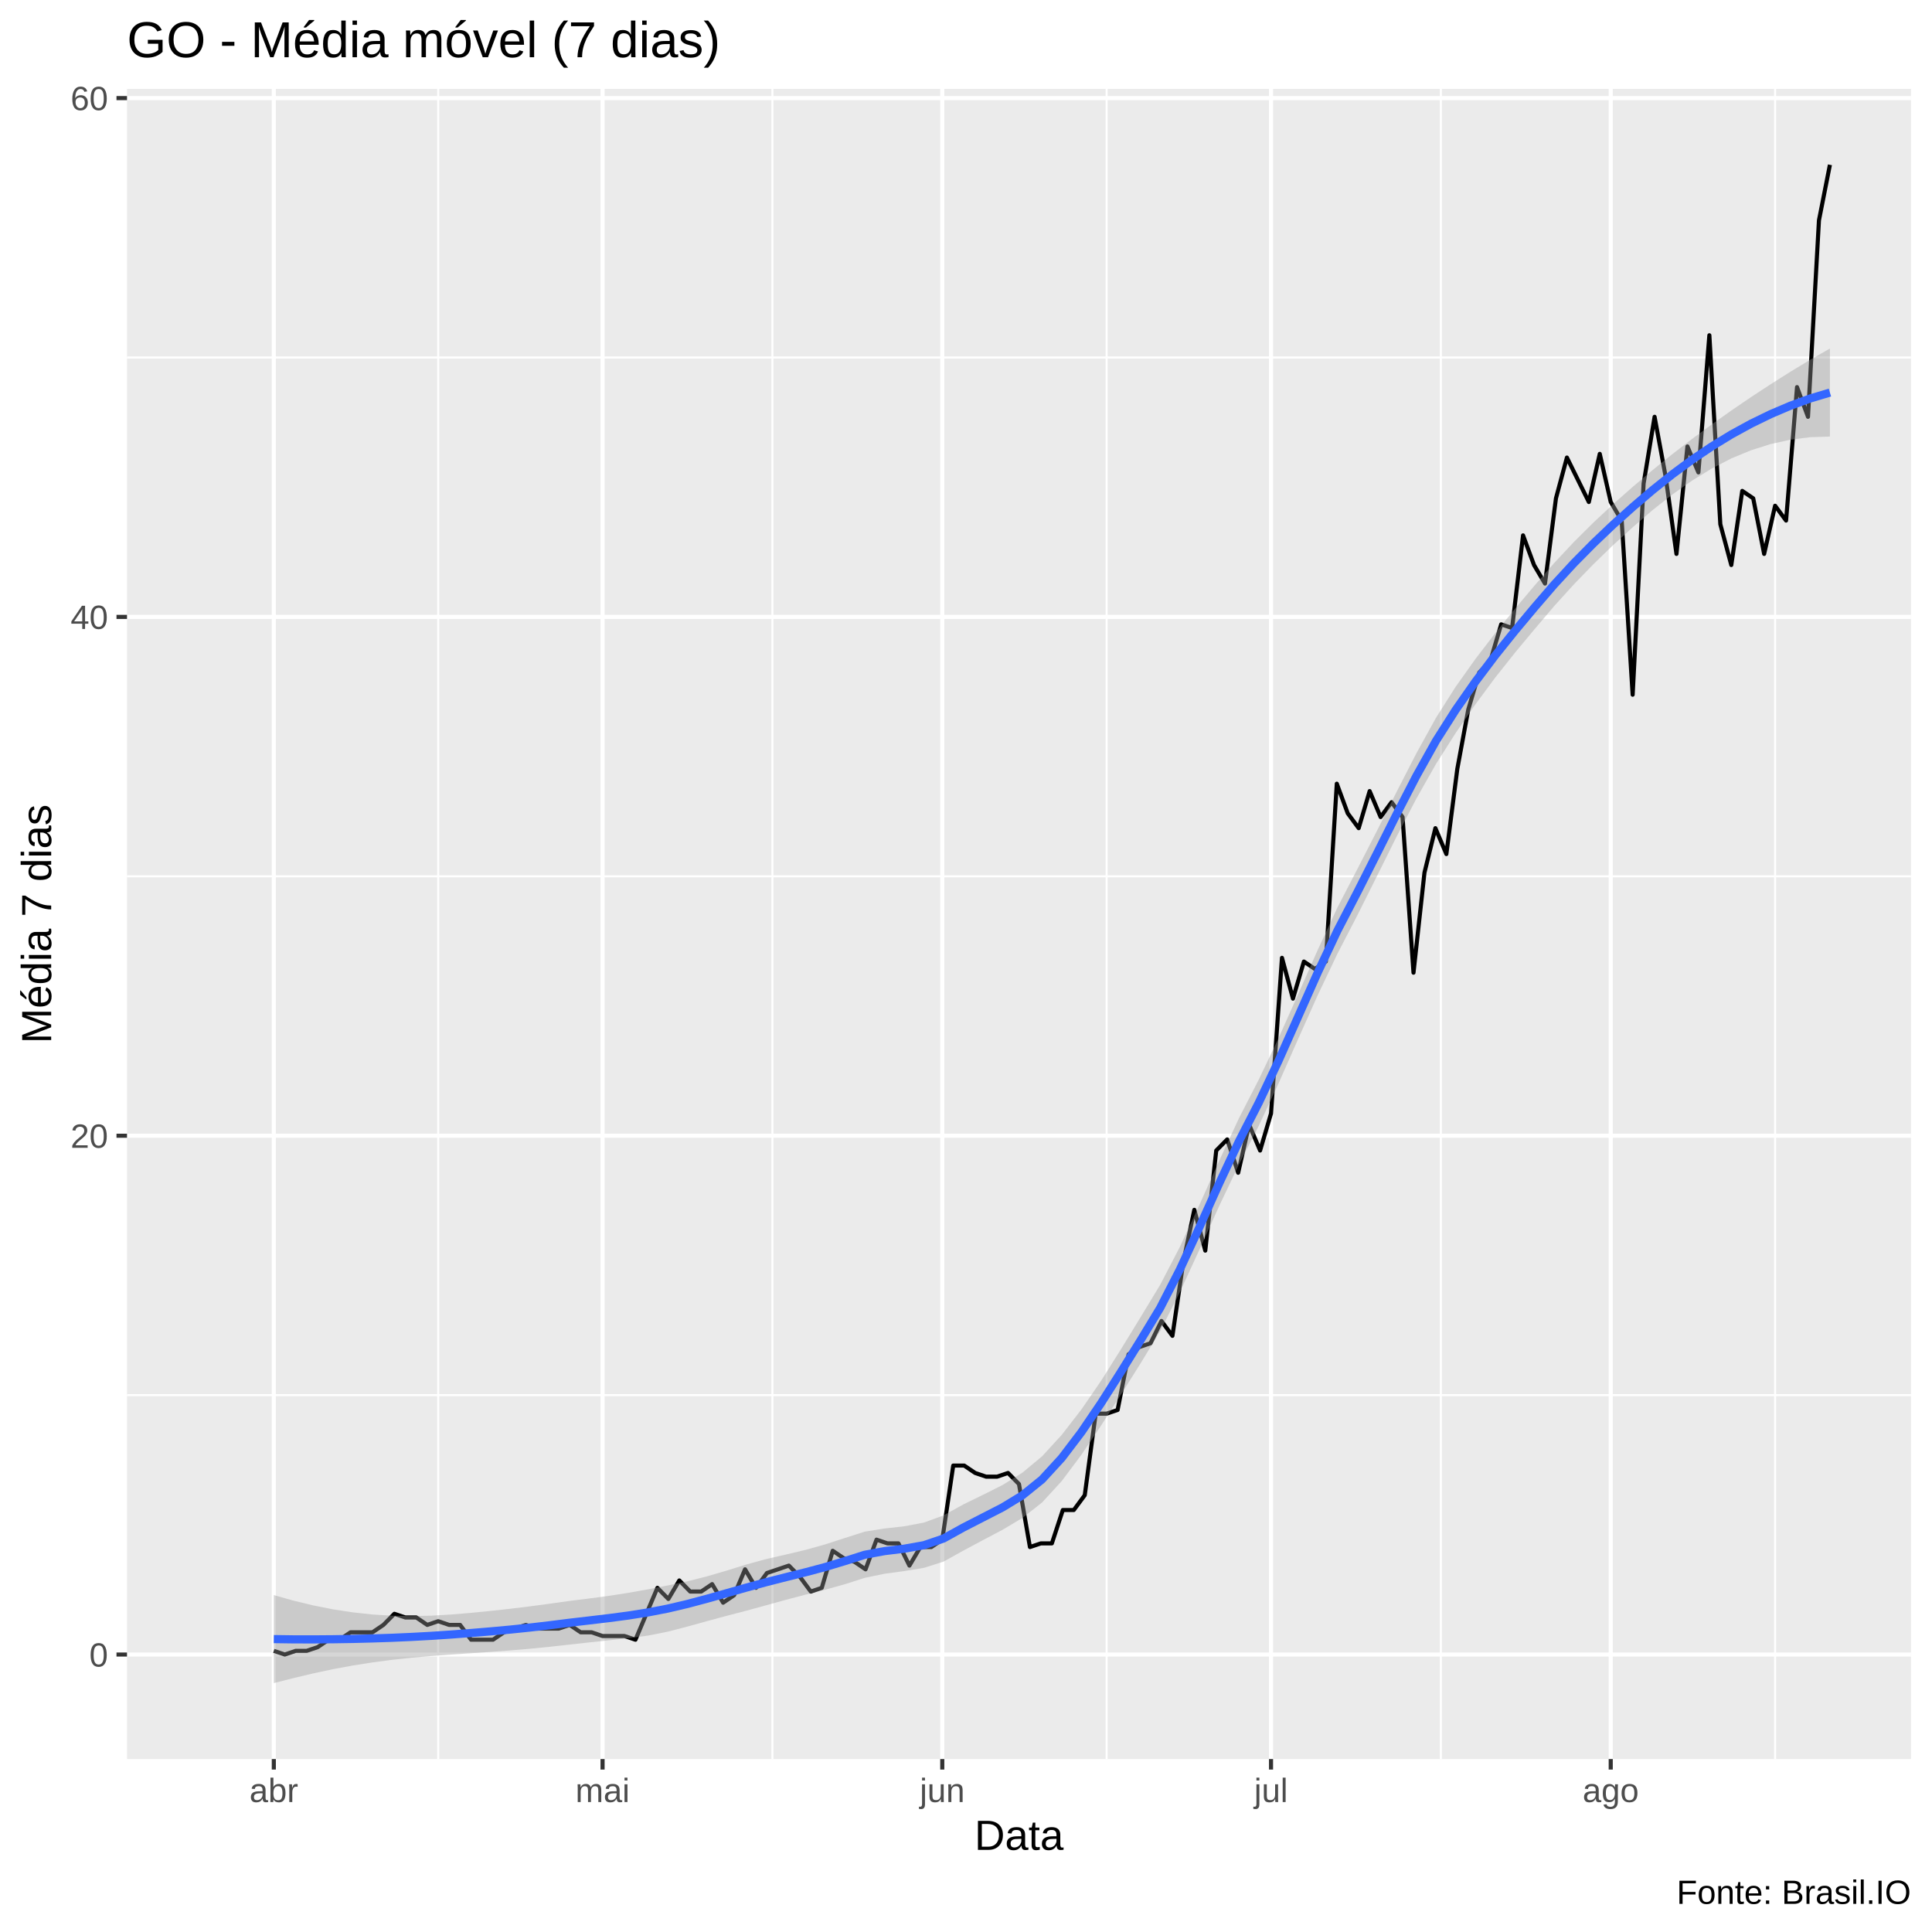
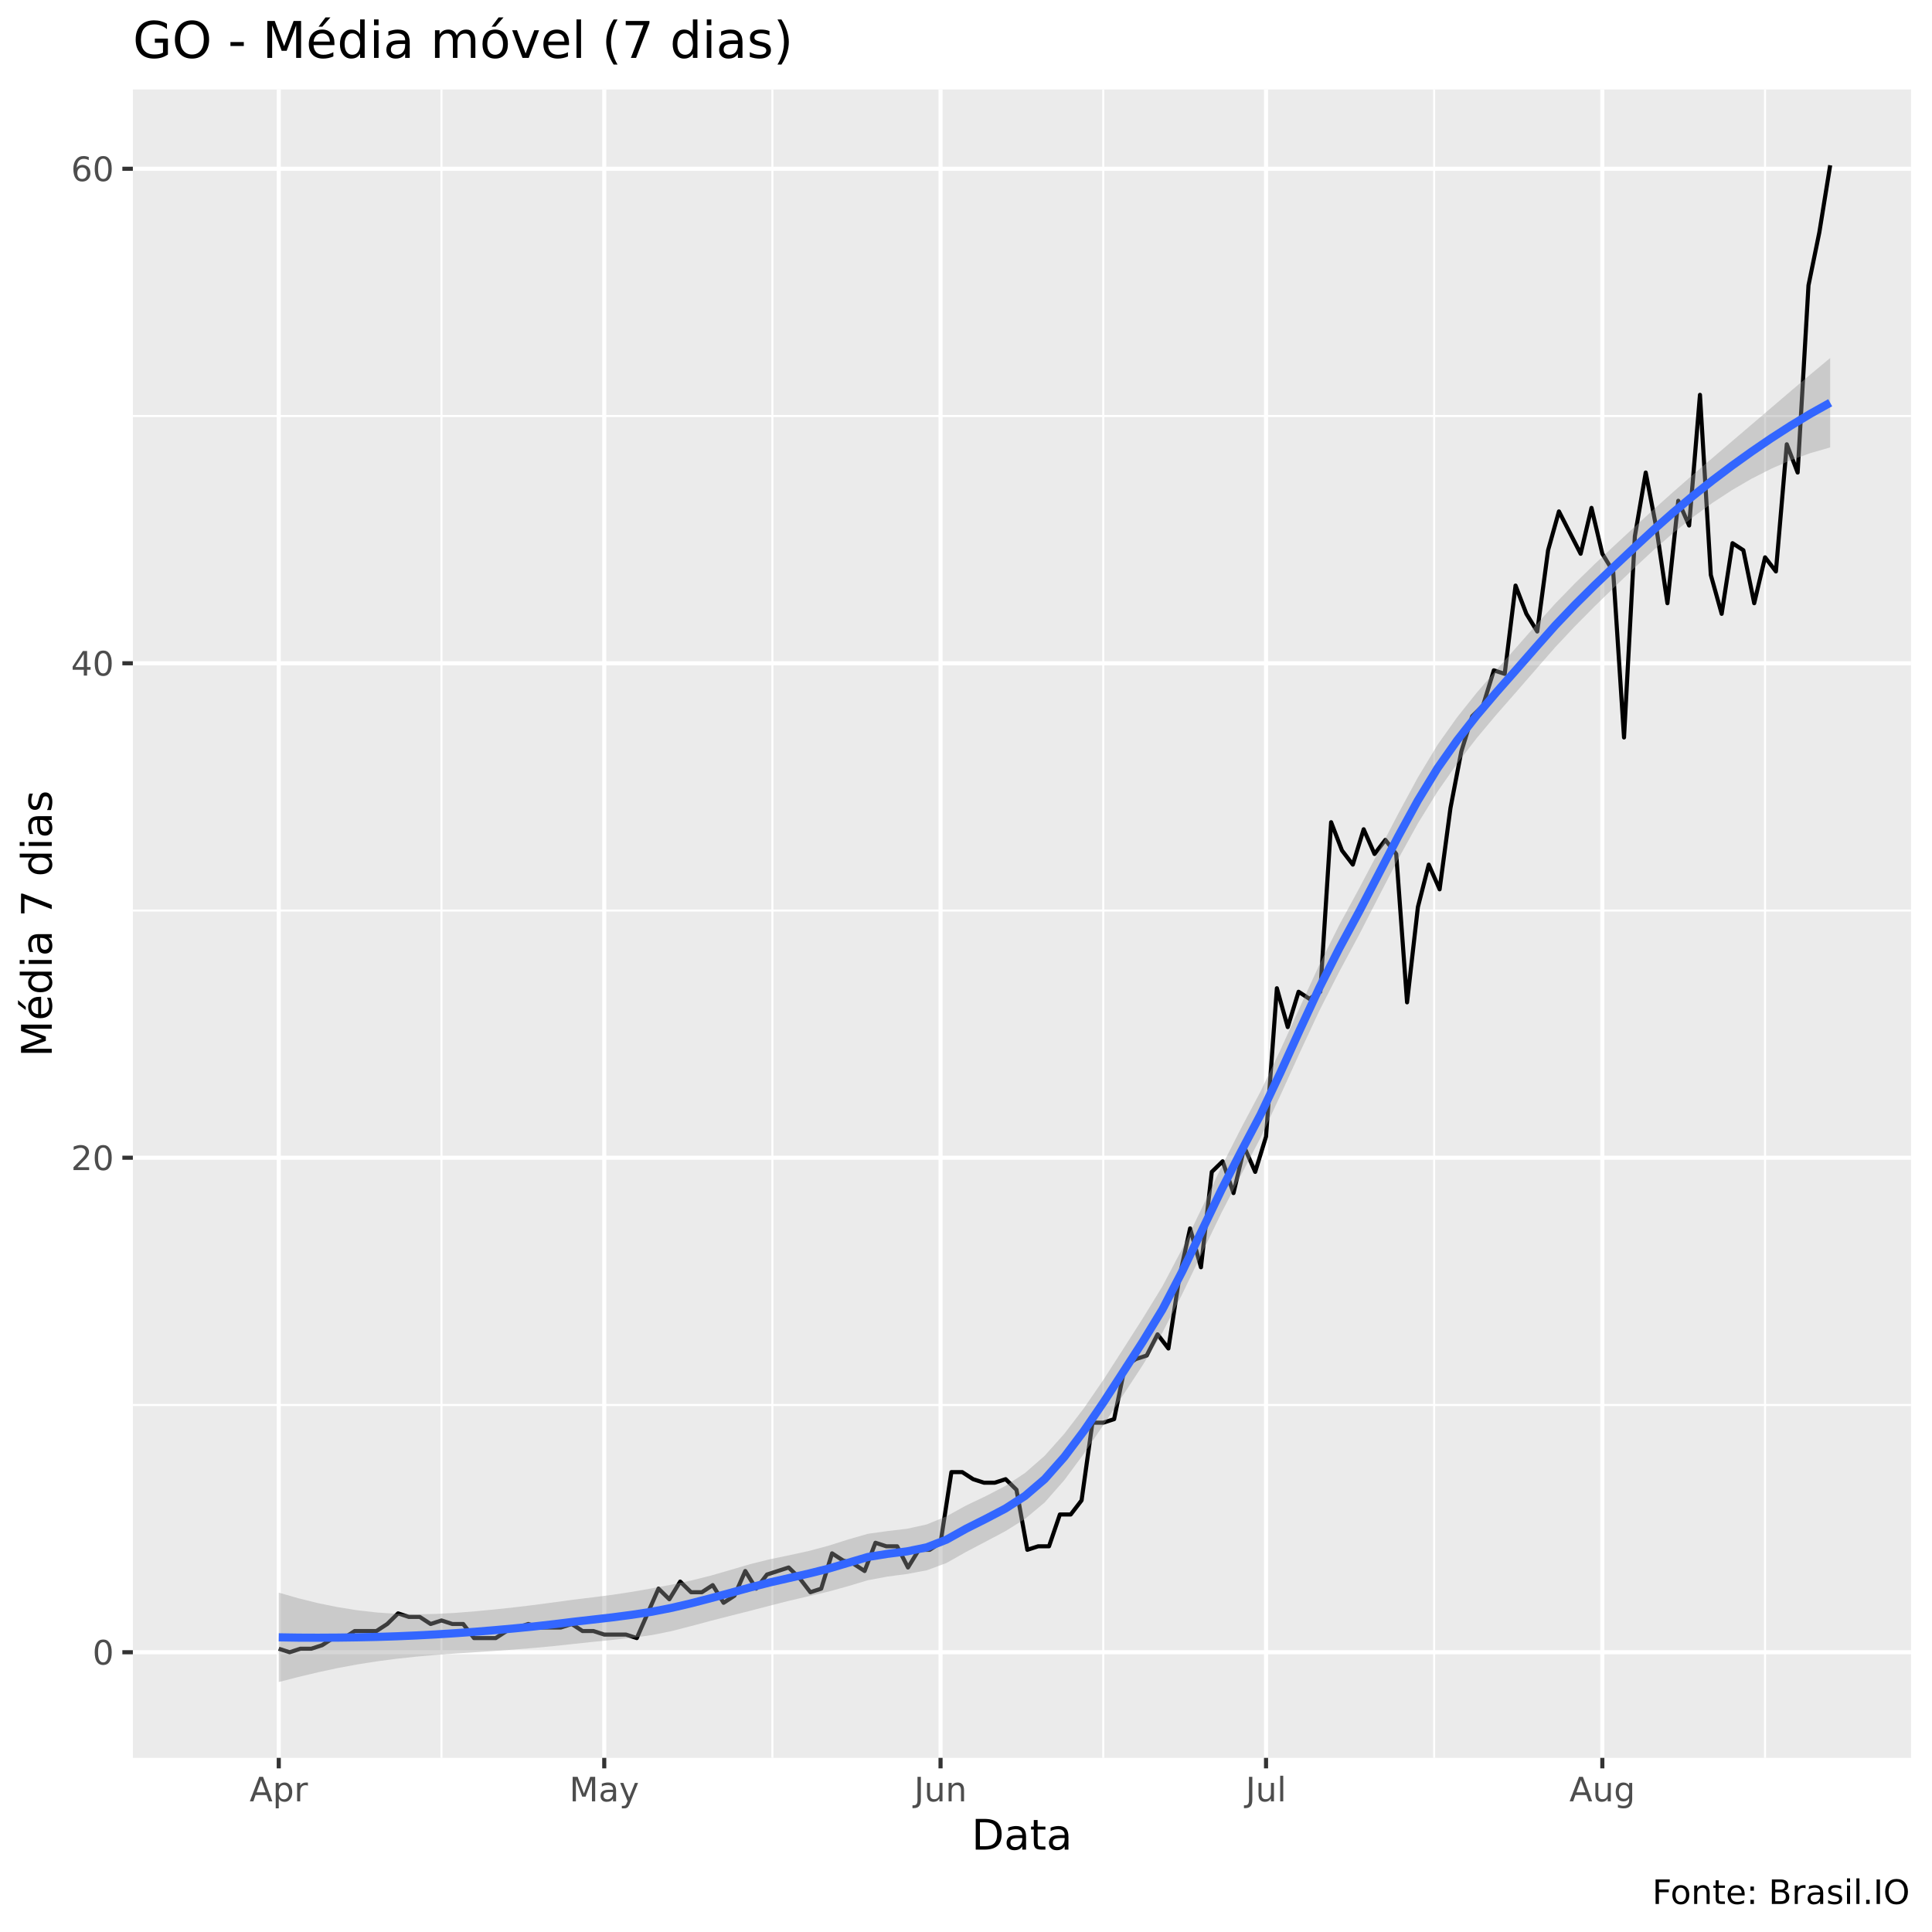
<svg xmlns="http://www.w3.org/2000/svg" viewBox="0 0 504.00 504.00">
  <defs>
    <style type="text/css">
    line, polyline, polygon, path, rect, circle {
      fill: none;
      stroke: #000000;
      stroke-linecap: round;
      stroke-linejoin: round;
      stroke-miterlimit: 10.00;
    }
  </style>
  </defs>
  <rect width="100%" height="100%" style="stroke: none; fill: #FFFFFF;" />
-   <rect x="0.00" y="0.00" width="504.00" height="504.00" style="stroke-width: 1.07; stroke: #FFFFFF; fill: #FFFFFF;" />
+   <rect x="0" y="0.00" width="504.00" height="504.00" style="stroke-width: 1.07; stroke: #FFFFFF; fill: #FFFFFF;" />
  <defs>
-     <clipPath id="cpMzMuMTN8NDk4LjUyfDQ1OC44OHwyMy4xOQ==">
-       <rect x="33.13" y="23.19" width="465.39" height="435.69" />
+     <clipPath id="cpMzQuNjZ8NDk4LjUyfDQ1OC41N3wyMy4zMw==">
+       <rect x="34.66" y="23.33" width="463.87" height="435.24" />
    </clipPath>
  </defs>
-   <rect x="33.13" y="23.19" width="465.39" height="435.69" style="stroke-width: 1.07; stroke: none; fill: #EBEBEB;" clip-path="url(#cpMzMuMTN8NDk4LjUyfDQ1OC44OHwyMy4xOQ==)" />
-   <polyline points="33.13,363.95 498.52,363.95 " style="stroke-width: 0.53; stroke: #FFFFFF; stroke-linecap: butt;" clip-path="url(#cpMzMuMTN8NDk4LjUyfDQ1OC44OHwyMy4xOQ==)" />
-   <polyline points="33.13,228.60 498.52,228.60 " style="stroke-width: 0.53; stroke: #FFFFFF; stroke-linecap: butt;" clip-path="url(#cpMzMuMTN8NDk4LjUyfDQ1OC44OHwyMy4xOQ==)" />
-   <polyline points="33.13,93.26 498.52,93.26 " style="stroke-width: 0.53; stroke: #FFFFFF; stroke-linecap: butt;" clip-path="url(#cpMzMuMTN8NDk4LjUyfDQ1OC44OHwyMy4xOQ==)" />
-   <polyline points="114.31,458.88 114.31,23.19 " style="stroke-width: 0.53; stroke: #FFFFFF; stroke-linecap: butt;" clip-path="url(#cpMzMuMTN8NDk4LjUyfDQ1OC44OHwyMy4xOQ==)" />
-   <polyline points="201.50,458.88 201.50,23.19 " style="stroke-width: 0.53; stroke: #FFFFFF; stroke-linecap: butt;" clip-path="url(#cpMzMuMTN8NDk4LjUyfDQ1OC44OHwyMy4xOQ==)" />
-   <polyline points="288.69,458.88 288.69,23.19 " style="stroke-width: 0.53; stroke: #FFFFFF; stroke-linecap: butt;" clip-path="url(#cpMzMuMTN8NDk4LjUyfDQ1OC44OHwyMy4xOQ==)" />
-   <polyline points="375.88,458.88 375.88,23.19 " style="stroke-width: 0.53; stroke: #FFFFFF; stroke-linecap: butt;" clip-path="url(#cpMzMuMTN8NDk4LjUyfDQ1OC44OHwyMy4xOQ==)" />
-   <polyline points="463.07,458.88 463.07,23.19 " style="stroke-width: 0.53; stroke: #FFFFFF; stroke-linecap: butt;" clip-path="url(#cpMzMuMTN8NDk4LjUyfDQ1OC44OHwyMy4xOQ==)" />
-   <polyline points="33.13,431.62 498.52,431.62 " style="stroke-width: 1.07; stroke: #FFFFFF; stroke-linecap: butt;" clip-path="url(#cpMzMuMTN8NDk4LjUyfDQ1OC44OHwyMy4xOQ==)" />
-   <polyline points="33.13,296.28 498.52,296.28 " style="stroke-width: 1.07; stroke: #FFFFFF; stroke-linecap: butt;" clip-path="url(#cpMzMuMTN8NDk4LjUyfDQ1OC44OHwyMy4xOQ==)" />
-   <polyline points="33.13,160.93 498.52,160.93 " style="stroke-width: 1.07; stroke: #FFFFFF; stroke-linecap: butt;" clip-path="url(#cpMzMuMTN8NDk4LjUyfDQ1OC44OHwyMy4xOQ==)" />
-   <polyline points="33.13,25.59 498.52,25.59 " style="stroke-width: 1.07; stroke: #FFFFFF; stroke-linecap: butt;" clip-path="url(#cpMzMuMTN8NDk4LjUyfDQ1OC44OHwyMy4xOQ==)" />
-   <polyline points="71.43,458.88 71.43,23.19 " style="stroke-width: 1.07; stroke: #FFFFFF; stroke-linecap: butt;" clip-path="url(#cpMzMuMTN8NDk4LjUyfDQ1OC44OHwyMy4xOQ==)" />
-   <polyline points="157.19,458.88 157.19,23.19 " style="stroke-width: 1.07; stroke: #FFFFFF; stroke-linecap: butt;" clip-path="url(#cpMzMuMTN8NDk4LjUyfDQ1OC44OHwyMy4xOQ==)" />
-   <polyline points="245.81,458.88 245.81,23.19 " style="stroke-width: 1.07; stroke: #FFFFFF; stroke-linecap: butt;" clip-path="url(#cpMzMuMTN8NDk4LjUyfDQ1OC44OHwyMy4xOQ==)" />
-   <polyline points="331.57,458.88 331.57,23.19 " style="stroke-width: 1.07; stroke: #FFFFFF; stroke-linecap: butt;" clip-path="url(#cpMzMuMTN8NDk4LjUyfDQ1OC44OHwyMy4xOQ==)" />
-   <polyline points="420.19,458.88 420.19,23.19 " style="stroke-width: 1.07; stroke: #FFFFFF; stroke-linecap: butt;" clip-path="url(#cpMzMuMTN8NDk4LjUyfDQ1OC44OHwyMy4xOQ==)" />
-   <polyline points="71.43,430.65 74.29,431.62 77.15,430.65 80.01,430.65 82.87,429.69 85.73,427.75 88.59,427.75 91.44,425.82 94.30,425.82 97.16,425.82 100.02,423.89 102.88,420.99 105.74,421.95 108.60,421.95 111.46,423.89 114.31,422.92 117.17,423.89 120.03,423.89 122.89,427.75 125.75,427.75 128.61,427.75 131.47,425.82 134.33,424.85 137.18,423.89 140.04,424.85 142.90,424.85 145.76,424.85 148.62,423.89 151.48,425.82 154.34,425.82 157.19,426.79 160.05,426.79 162.91,426.79 165.77,427.75 168.63,420.99 171.49,414.22 174.35,417.12 177.21,412.29 180.06,415.19 182.92,415.19 185.78,413.25 188.64,418.09 191.50,416.15 194.36,409.39 197.22,414.22 200.07,410.35 202.93,409.39 205.79,408.42 208.65,411.32 211.51,415.19 214.37,414.22 217.23,404.55 220.09,406.48 222.94,407.45 225.80,409.39 228.66,401.65 231.52,402.62 234.38,402.62 237.24,408.42 240.10,403.58 242.95,403.58 245.81,401.65 248.67,382.32 251.53,382.32 254.39,384.25 257.25,385.22 260.11,385.22 262.97,384.25 265.82,387.15 268.68,403.58 271.54,402.62 274.40,402.62 277.26,393.92 280.12,393.92 282.98,390.05 285.83,368.78 288.69,368.78 291.55,367.82 294.41,353.31 297.27,351.38 300.13,350.41 302.99,344.61 305.85,348.48 308.70,329.15 311.56,315.61 314.42,326.25 317.28,300.14 320.14,297.24 323.00,305.94 325.86,293.38 328.72,300.14 331.57,290.48 334.43,249.87 337.29,260.51 340.15,250.84 343.01,252.77 345.87,250.84 348.73,204.44 351.58,212.17 354.44,216.04 357.30,206.37 360.16,213.14 363.02,209.27 365.88,213.14 368.74,253.74 371.60,227.64 374.45,216.04 377.31,222.80 380.17,200.57 383.03,185.10 385.89,175.43 388.75,172.53 391.61,162.87 394.46,163.83 397.32,139.66 400.18,147.40 403.04,152.23 405.90,130.00 408.76,119.36 411.62,125.16 414.48,130.96 417.33,118.40 420.19,130.96 423.05,135.80 425.91,181.23 428.77,126.13 431.63,108.73 434.49,124.20 437.34,144.50 440.20,116.46 443.06,123.23 445.92,87.46 448.78,136.76 451.64,147.40 454.50,128.06 457.36,130.00 460.21,144.50 463.07,131.93 465.93,135.80 468.79,100.99 471.65,108.73 474.51,57.49 477.37,42.99 " style="stroke-width: 1.07; stroke-linecap: butt;" clip-path="url(#cpMzMuMTN8NDk4LjUyfDQ1OC44OHwyMy4xOQ==)" />
-   <polygon points="71.43,416.11 76.57,417.56 81.71,418.80 86.85,419.82 91.99,420.61 97.13,421.17 102.26,421.49 107.40,421.59 112.54,421.48 117.68,421.18 122.82,420.75 127.96,420.24 133.09,419.68 138.23,419.05 143.37,418.36 148.51,417.64 153.65,417.00 158.79,416.32 163.93,415.52 169.06,414.60 174.20,413.60 179.34,412.51 184.48,411.21 189.62,409.70 194.76,408.11 199.89,406.71 205.03,405.53 210.17,404.31 215.31,402.87 220.45,401.20 225.59,399.56 230.72,398.74 235.86,398.17 241.00,397.20 246.14,395.32 251.28,392.47 256.42,389.96 261.55,387.39 266.69,384.19 271.83,379.92 276.97,374.32 282.11,367.68 287.25,360.19 292.38,352.05 297.52,343.65 302.66,335.16 307.80,325.26 312.94,314.21 318.08,302.73 323.21,291.70 328.35,281.68 333.49,270.90 338.63,259.41 343.77,247.77 348.91,236.72 354.05,226.80 359.18,216.78 364.32,206.59 369.46,196.57 374.60,187.26 379.74,179.15 384.88,171.92 390.01,165.23 395.15,158.89 400.29,152.78 405.43,146.88 410.57,141.39 415.71,136.28 420.84,131.50 425.98,126.96 431.12,122.62 436.26,118.47 441.40,114.51 446.54,110.72 451.67,107.08 456.81,103.58 461.95,100.21 467.09,96.96 472.23,93.85 477.37,90.92 477.37,113.89 472.23,114.05 467.09,114.70 461.95,115.83 456.81,117.46 451.67,119.58 446.54,122.23 441.40,125.38 436.26,129.00 431.12,133.06 425.98,137.50 420.84,142.18 415.71,147.15 410.57,152.45 405.43,158.12 400.29,164.17 395.15,170.35 390.01,176.83 384.88,183.76 379.74,191.22 374.60,199.31 369.46,208.38 364.32,218.26 359.18,228.60 354.05,238.86 348.91,248.77 343.77,259.58 338.63,271.08 333.49,282.72 328.35,293.74 323.21,303.75 318.08,314.54 312.94,325.89 307.80,337.07 302.66,347.22 297.52,355.70 292.38,363.86 287.25,371.86 282.11,379.50 276.97,386.37 271.83,391.97 266.69,396.00 261.55,399.07 256.42,401.77 251.28,404.52 246.14,407.38 241.00,409.01 235.86,409.85 230.72,410.55 225.59,411.61 220.45,413.26 215.31,414.69 210.17,415.99 205.03,417.34 199.89,418.76 194.76,420.17 189.62,421.51 184.48,422.89 179.34,424.32 174.20,425.65 169.06,426.67 163.93,427.36 158.79,427.91 153.65,428.46 148.51,429.03 143.37,429.60 138.23,430.11 133.09,430.54 127.96,430.93 122.82,431.28 117.68,431.62 112.54,432.00 107.40,432.45 102.26,433.00 97.13,433.68 91.99,434.49 86.85,435.44 81.71,436.54 76.57,437.76 71.43,439.07 " style="stroke-width: 0.00; stroke: none; fill: #999999; fill-opacity: 0.40;" clip-path="url(#cpMzMuMTN8NDk4LjUyfDQ1OC44OHwyMy4xOQ==)" />
-   <polyline points="71.43,416.11 76.57,417.56 81.71,418.80 86.85,419.82 91.99,420.61 97.13,421.17 102.26,421.49 107.40,421.59 112.54,421.48 117.68,421.18 122.82,420.75 127.96,420.24 133.09,419.68 138.23,419.05 143.37,418.36 148.51,417.64 153.65,417.00 158.79,416.32 163.93,415.52 169.06,414.60 174.20,413.60 179.34,412.51 184.48,411.21 189.62,409.70 194.76,408.11 199.89,406.71 205.03,405.53 210.17,404.31 215.31,402.87 220.45,401.20 225.59,399.56 230.72,398.74 235.86,398.17 241.00,397.20 246.14,395.32 251.28,392.47 256.42,389.96 261.55,387.39 266.69,384.19 271.83,379.92 276.97,374.32 282.11,367.68 287.25,360.19 292.38,352.05 297.52,343.65 302.66,335.16 307.80,325.26 312.94,314.21 318.08,302.73 323.21,291.70 328.35,281.68 333.49,270.90 338.63,259.41 343.77,247.77 348.91,236.72 354.05,226.80 359.18,216.78 364.32,206.59 369.46,196.57 374.60,187.26 379.74,179.15 384.88,171.92 390.01,165.23 395.15,158.89 400.29,152.78 405.43,146.88 410.57,141.39 415.71,136.28 420.84,131.50 425.98,126.96 431.12,122.62 436.26,118.47 441.40,114.51 446.54,110.72 451.67,107.08 456.81,103.58 461.95,100.21 467.09,96.96 472.23,93.85 477.37,90.92 " style="stroke-width: 2.13; stroke: none;" clip-path="url(#cpMzMuMTN8NDk4LjUyfDQ1OC44OHwyMy4xOQ==)" />
-   <polyline points="477.37,113.89 472.23,114.05 467.09,114.70 461.95,115.83 456.81,117.46 451.67,119.58 446.54,122.23 441.40,125.38 436.26,129.00 431.12,133.06 425.98,137.50 420.84,142.18 415.71,147.15 410.57,152.45 405.43,158.12 400.29,164.17 395.15,170.35 390.01,176.83 384.88,183.76 379.74,191.22 374.60,199.31 369.46,208.38 364.32,218.26 359.18,228.60 354.05,238.86 348.91,248.77 343.77,259.58 338.63,271.08 333.49,282.72 328.35,293.74 323.21,303.75 318.08,314.54 312.94,325.89 307.80,337.07 302.66,347.22 297.52,355.70 292.38,363.86 287.25,371.86 282.11,379.50 276.97,386.37 271.83,391.97 266.69,396.00 261.55,399.07 256.42,401.77 251.28,404.52 246.14,407.38 241.00,409.01 235.86,409.85 230.72,410.55 225.59,411.61 220.45,413.26 215.31,414.69 210.17,415.99 205.03,417.34 199.89,418.76 194.76,420.17 189.62,421.51 184.48,422.89 179.34,424.32 174.20,425.65 169.06,426.67 163.93,427.36 158.79,427.91 153.65,428.46 148.51,429.03 143.37,429.60 138.23,430.11 133.09,430.54 127.96,430.93 122.82,431.28 117.68,431.62 112.54,432.00 107.40,432.45 102.26,433.00 97.13,433.68 91.99,434.49 86.85,435.44 81.71,436.54 76.57,437.76 71.43,439.07 " style="stroke-width: 2.13; stroke: none;" clip-path="url(#cpMzMuMTN8NDk4LjUyfDQ1OC44OHwyMy4xOQ==)" />
-   <polyline points="71.43,427.59 76.57,427.66 81.71,427.67 86.85,427.63 91.99,427.55 97.13,427.42 102.26,427.25 107.40,427.02 112.54,426.74 117.68,426.40 122.82,426.01 127.96,425.58 133.09,425.11 138.23,424.58 143.37,423.98 148.51,423.33 153.65,422.73 158.79,422.12 163.93,421.44 169.06,420.63 174.20,419.63 179.34,418.42 184.48,417.05 189.62,415.60 194.76,414.14 199.89,412.74 205.03,411.43 210.17,410.15 215.31,408.78 220.45,407.23 225.59,405.59 230.72,404.64 235.86,404.01 241.00,403.10 246.14,401.35 251.28,398.50 256.42,395.86 261.55,393.23 266.69,390.10 271.83,385.95 276.97,380.35 282.11,373.59 287.25,366.02 292.38,357.95 297.52,349.67 302.66,341.19 307.80,331.16 312.94,320.05 318.08,308.64 323.21,297.72 328.35,287.71 333.49,276.81 338.63,265.25 343.77,253.67 348.91,242.74 354.05,232.83 359.18,222.69 364.32,212.42 369.46,202.48 374.60,193.28 379.74,185.19 384.88,177.84 390.01,171.03 395.15,164.62 400.29,158.47 405.43,152.50 410.57,146.92 415.71,141.72 420.84,136.84 425.98,132.23 431.12,127.84 436.26,123.74 441.40,119.94 446.54,116.47 451.67,113.33 456.81,110.52 461.95,108.02 467.09,105.83 472.23,103.95 477.37,102.41 " style="stroke-width: 2.13; stroke: #3366FF; stroke-linecap: butt;" clip-path="url(#cpMzMuMTN8NDk4LjUyfDQ1OC44OHwyMy4xOQ==)" />
+   <rect x="34.66" y="23.33" width="463.87" height="435.24" style="stroke-width: 1.07; stroke: none; fill: #EBEBEB;" clip-path="url(#cpMzQuNjZ8NDk4LjUyfDQ1OC41N3wyMy4zMw==)" />
+   <polyline points="34.66,366.52 498.52,366.52 " style="stroke-width: 0.53; stroke: #FFFFFF; stroke-linecap: butt;" clip-path="url(#cpMzQuNjZ8NDk4LjUyfDQ1OC41N3wyMy4zMw==)" />
+   <polyline points="34.66,237.53 498.52,237.53 " style="stroke-width: 0.53; stroke: #FFFFFF; stroke-linecap: butt;" clip-path="url(#cpMzQuNjZ8NDk4LjUyfDQ1OC41N3wyMy4zMw==)" />
+   <polyline points="34.66,108.53 498.52,108.53 " style="stroke-width: 0.53; stroke: #FFFFFF; stroke-linecap: butt;" clip-path="url(#cpMzQuNjZ8NDk4LjUyfDQ1OC41N3wyMy4zMw==)" />
+   <polyline points="115.17,458.57 115.17,23.33 " style="stroke-width: 0.53; stroke: #FFFFFF; stroke-linecap: butt;" clip-path="url(#cpMzQuNjZ8NDk4LjUyfDQ1OC41N3wyMy4zMw==)" />
+   <polyline points="201.49,458.57 201.49,23.33 " style="stroke-width: 0.53; stroke: #FFFFFF; stroke-linecap: butt;" clip-path="url(#cpMzQuNjZ8NDk4LjUyfDQ1OC41N3wyMy4zMw==)" />
+   <polyline points="287.81,458.57 287.81,23.33 " style="stroke-width: 0.53; stroke: #FFFFFF; stroke-linecap: butt;" clip-path="url(#cpMzQuNjZ8NDk4LjUyfDQ1OC41N3wyMy4zMw==)" />
+   <polyline points="374.13,458.57 374.13,23.33 " style="stroke-width: 0.53; stroke: #FFFFFF; stroke-linecap: butt;" clip-path="url(#cpMzQuNjZ8NDk4LjUyfDQ1OC41N3wyMy4zMw==)" />
+   <polyline points="460.45,458.57 460.45,23.33 " style="stroke-width: 0.53; stroke: #FFFFFF; stroke-linecap: butt;" clip-path="url(#cpMzQuNjZ8NDk4LjUyfDQ1OC41N3wyMy4zMw==)" />
+   <polyline points="34.66,431.02 498.52,431.02 " style="stroke-width: 1.07; stroke: #FFFFFF; stroke-linecap: butt;" clip-path="url(#cpMzQuNjZ8NDk4LjUyfDQ1OC41N3wyMy4zMw==)" />
+   <polyline points="34.66,302.02 498.52,302.02 " style="stroke-width: 1.07; stroke: #FFFFFF; stroke-linecap: butt;" clip-path="url(#cpMzQuNjZ8NDk4LjUyfDQ1OC41N3wyMy4zMw==)" />
+   <polyline points="34.66,173.03 498.52,173.03 " style="stroke-width: 1.07; stroke: #FFFFFF; stroke-linecap: butt;" clip-path="url(#cpMzQuNjZ8NDk4LjUyfDQ1OC41N3wyMy4zMw==)" />
+   <polyline points="34.66,44.03 498.52,44.03 " style="stroke-width: 1.07; stroke: #FFFFFF; stroke-linecap: butt;" clip-path="url(#cpMzQuNjZ8NDk4LjUyfDQ1OC41N3wyMy4zMw==)" />
+   <polyline points="72.72,458.57 72.72,23.33 " style="stroke-width: 1.07; stroke: #FFFFFF; stroke-linecap: butt;" clip-path="url(#cpMzQuNjZ8NDk4LjUyfDQ1OC41N3wyMy4zMw==)" />
+   <polyline points="157.63,458.57 157.63,23.33 " style="stroke-width: 1.07; stroke: #FFFFFF; stroke-linecap: butt;" clip-path="url(#cpMzQuNjZ8NDk4LjUyfDQ1OC41N3wyMy4zMw==)" />
+   <polyline points="245.36,458.57 245.36,23.33 " style="stroke-width: 1.07; stroke: #FFFFFF; stroke-linecap: butt;" clip-path="url(#cpMzQuNjZ8NDk4LjUyfDQ1OC41N3wyMy4zMw==)" />
+   <polyline points="330.27,458.57 330.27,23.33 " style="stroke-width: 1.07; stroke: #FFFFFF; stroke-linecap: butt;" clip-path="url(#cpMzQuNjZ8NDk4LjUyfDQ1OC41N3wyMy4zMw==)" />
+   <polyline points="418.00,458.57 418.00,23.33 " style="stroke-width: 1.07; stroke: #FFFFFF; stroke-linecap: butt;" clip-path="url(#cpMzQuNjZ8NDk4LjUyfDQ1OC41N3wyMy4zMw==)" />
+   <polyline points="72.72,430.10 75.55,431.02 78.38,430.10 81.21,430.10 84.04,429.18 86.87,427.33 89.70,427.33 92.53,425.49 95.36,425.49 98.19,425.49 101.02,423.65 103.85,420.88 106.68,421.81 109.51,421.81 112.34,423.65 115.17,422.73 118.00,423.65 120.83,423.65 123.66,427.33 126.49,427.33 129.32,427.33 132.15,425.49 134.99,424.57 137.82,423.65 140.65,424.57 143.48,424.57 146.31,424.57 149.14,423.65 151.97,425.49 154.80,425.49 157.63,426.41 160.46,426.41 163.29,426.41 166.12,427.33 168.95,420.88 171.78,414.43 174.61,417.20 177.44,412.59 180.27,415.36 183.10,415.36 185.93,413.51 188.76,418.12 191.59,416.28 194.42,409.83 197.25,414.43 200.08,410.75 202.91,409.83 205.74,408.91 208.57,411.67 211.40,415.36 214.23,414.43 217.06,405.22 219.89,407.06 222.72,407.98 225.55,409.83 228.38,402.46 231.21,403.38 234.04,403.38 236.87,408.91 239.70,404.30 242.53,404.30 245.36,402.46 248.19,384.03 251.02,384.03 253.85,385.87 256.68,386.79 259.51,386.79 262.34,385.87 265.17,388.64 268.00,404.30 270.83,403.38 273.66,403.38 276.49,395.08 279.32,395.08 282.15,391.40 284.98,371.13 287.81,371.13 290.64,370.21 293.47,356.39 296.30,354.54 299.13,353.62 301.97,348.09 304.80,351.78 307.63,333.35 310.46,320.45 313.29,330.59 316.12,305.71 318.95,302.95 321.78,311.24 324.61,299.26 327.44,305.71 330.27,296.50 333.10,257.80 335.93,267.93 338.76,258.72 341.59,260.56 344.42,258.72 347.25,214.49 350.08,221.86 352.91,225.55 355.74,216.33 358.57,222.78 361.40,219.10 364.23,222.78 367.06,261.48 369.89,236.60 372.72,225.55 375.55,232.00 378.38,210.81 381.21,196.06 384.04,186.85 386.87,184.08 389.70,174.87 392.53,175.79 395.36,152.76 398.19,160.13 401.02,164.74 403.85,143.54 406.68,133.41 409.51,138.94 412.34,144.46 415.17,132.49 418.00,144.46 420.83,149.07 423.66,192.38 426.49,139.86 429.32,123.27 432.15,138.02 434.98,157.36 437.81,130.64 440.64,137.09 443.47,103.00 446.30,149.99 449.13,160.13 451.96,141.70 454.79,143.54 457.62,157.36 460.45,145.39 463.28,149.07 466.12,115.90 468.95,123.27 471.78,74.44 474.61,60.62 477.44,43.11 " style="stroke-width: 1.07; stroke-linecap: butt;" clip-path="url(#cpMzQuNjZ8NDk4LjUyfDQ1OC41N3wyMy4zMw==)" />
+   <polygon points="72.72,415.47 77.84,416.94 82.97,418.21 88.09,419.25 93.21,420.07 98.34,420.65 103.46,421.00 108.58,421.12 113.71,421.02 118.83,420.75 123.95,420.34 129.07,419.85 134.20,419.30 139.32,418.69 144.44,418.01 149.57,417.31 154.69,416.69 159.81,416.03 164.93,415.25 170.06,414.35 175.18,413.39 180.30,412.31 185.43,411.03 190.55,409.55 195.67,408.04 200.80,406.77 205.92,405.71 211.04,404.59 216.16,403.22 221.29,401.59 226.41,400.12 231.53,399.41 236.66,398.80 241.78,397.67 246.90,395.56 252.03,392.74 257.15,390.29 262.27,387.64 267.39,384.26 272.52,379.77 277.64,374.03 282.76,367.35 287.89,359.88 293.01,351.91 298.13,343.89 303.25,335.54 308.38,325.80 313.50,315.19 318.62,304.42 323.75,294.33 328.87,284.67 333.99,273.96 339.12,262.69 344.24,251.54 349.36,241.32 354.48,231.91 359.61,222.16 364.73,212.32 369.85,202.86 374.98,194.35 380.10,187.13 385.22,180.72 390.35,174.77 395.47,168.99 400.59,163.17 405.71,157.46 410.84,152.18 415.96,147.19 421.08,142.38 426.21,137.63 431.33,132.94 436.45,128.37 441.57,123.89 446.70,119.49 451.82,115.12 456.94,110.75 462.07,106.37 467.19,101.99 472.31,97.66 477.44,93.39 477.44,116.72 472.31,118.19 467.19,120.04 462.07,122.27 456.94,124.88 451.82,127.86 446.70,131.21 441.57,134.95 436.45,139.07 431.33,143.53 426.21,148.30 421.08,153.22 415.96,158.21 410.84,163.38 405.71,168.85 400.59,174.71 395.47,180.60 390.35,186.44 385.22,192.56 380.10,199.21 374.98,206.55 369.85,214.87 364.73,224.13 359.61,234.00 354.48,243.99 349.36,253.51 344.24,263.54 339.12,274.50 333.99,285.81 328.87,296.75 323.75,306.52 318.62,316.42 313.50,327.00 308.38,337.65 303.25,347.63 298.13,356.08 293.01,363.90 287.89,371.68 282.76,379.21 277.64,386.13 272.52,391.95 267.39,396.24 262.27,399.44 257.15,402.15 252.03,404.84 246.90,407.74 241.78,409.64 236.66,410.60 231.53,411.28 226.41,412.23 221.29,413.77 216.16,415.19 211.04,416.38 205.92,417.58 200.80,418.88 195.67,420.22 190.55,421.51 185.43,422.82 180.30,424.19 175.18,425.51 170.06,426.54 164.93,427.24 159.81,427.79 154.69,428.31 149.57,428.86 144.44,429.41 139.32,429.89 134.20,430.31 129.07,430.68 123.95,431.02 118.83,431.35 113.71,431.72 108.58,432.17 103.46,432.72 98.34,433.39 93.21,434.20 88.09,435.15 82.97,436.25 77.84,437.47 72.72,438.79 " style="stroke-width: 0.00; stroke: none; fill: #999999; fill-opacity: 0.40;" clip-path="url(#cpMzQuNjZ8NDk4LjUyfDQ1OC41N3wyMy4zMw==)" />
+   <polyline points="72.72,415.47 77.84,416.94 82.97,418.21 88.09,419.25 93.21,420.07 98.34,420.65 103.46,421.00 108.58,421.12 113.71,421.02 118.83,420.75 123.95,420.34 129.07,419.85 134.20,419.30 139.32,418.69 144.44,418.01 149.57,417.31 154.69,416.69 159.81,416.03 164.93,415.25 170.06,414.35 175.18,413.39 180.30,412.31 185.43,411.03 190.55,409.55 195.67,408.04 200.80,406.77 205.92,405.71 211.04,404.59 216.16,403.22 221.29,401.59 226.41,400.12 231.53,399.41 236.66,398.80 241.78,397.67 246.90,395.56 252.03,392.74 257.15,390.29 262.27,387.64 267.39,384.26 272.52,379.77 277.64,374.03 282.76,367.35 287.89,359.88 293.01,351.91 298.13,343.89 303.25,335.54 308.38,325.80 313.50,315.19 318.62,304.42 323.75,294.33 328.87,284.67 333.99,273.96 339.12,262.69 344.24,251.54 349.36,241.32 354.48,231.91 359.61,222.16 364.73,212.32 369.85,202.86 374.98,194.35 380.10,187.13 385.22,180.72 390.35,174.77 395.47,168.99 400.59,163.17 405.71,157.46 410.84,152.18 415.96,147.19 421.08,142.38 426.21,137.63 431.33,132.94 436.45,128.37 441.57,123.89 446.70,119.49 451.82,115.12 456.94,110.75 462.07,106.37 467.19,101.99 472.31,97.66 477.44,93.39 " style="stroke-width: 2.13; stroke: none;" clip-path="url(#cpMzQuNjZ8NDk4LjUyfDQ1OC41N3wyMy4zMw==)" />
+   <polyline points="477.44,116.72 472.31,118.19 467.19,120.04 462.07,122.27 456.94,124.88 451.82,127.86 446.70,131.21 441.57,134.95 436.45,139.07 431.33,143.53 426.21,148.30 421.08,153.22 415.96,158.21 410.84,163.38 405.71,168.85 400.59,174.71 395.47,180.60 390.35,186.44 385.22,192.56 380.10,199.21 374.98,206.55 369.85,214.87 364.73,224.13 359.61,234.00 354.48,243.99 349.36,253.51 344.24,263.54 339.12,274.50 333.99,285.81 328.87,296.75 323.75,306.52 318.62,316.42 313.50,327.00 308.38,337.65 303.25,347.63 298.13,356.08 293.01,363.90 287.89,371.68 282.76,379.21 277.64,386.13 272.52,391.95 267.39,396.24 262.27,399.44 257.15,402.15 252.03,404.84 246.90,407.74 241.78,409.64 236.66,410.60 231.53,411.28 226.41,412.23 221.29,413.77 216.16,415.19 211.04,416.38 205.92,417.58 200.80,418.88 195.67,420.22 190.55,421.51 185.43,422.82 180.30,424.19 175.18,425.51 170.06,426.54 164.93,427.24 159.81,427.79 154.69,428.31 149.57,428.86 144.44,429.41 139.32,429.89 134.20,430.31 129.07,430.68 123.95,431.02 118.83,431.35 113.71,431.72 108.58,432.17 103.46,432.72 98.34,433.39 93.21,434.20 88.09,435.15 82.97,436.25 77.84,437.47 72.72,438.79 " style="stroke-width: 2.13; stroke: none;" clip-path="url(#cpMzQuNjZ8NDk4LjUyfDQ1OC41N3wyMy4zMw==)" />
+   <polyline points="72.72,427.13 77.84,427.21 82.97,427.23 88.09,427.20 93.21,427.13 98.34,427.02 103.46,426.86 108.58,426.64 113.71,426.37 118.83,426.05 123.95,425.68 129.07,425.26 134.20,424.80 139.32,424.29 144.44,423.71 149.57,423.08 154.69,422.50 159.81,421.91 164.93,421.24 170.06,420.45 175.18,419.45 180.30,418.25 185.43,416.92 190.55,415.53 195.67,414.13 200.80,412.82 205.92,411.65 211.04,410.48 216.16,409.20 221.29,407.68 226.41,406.17 231.53,405.35 236.66,404.70 241.78,403.65 246.90,401.65 252.03,398.79 257.15,396.22 262.27,393.54 267.39,390.25 272.52,385.86 277.64,380.08 282.76,373.28 287.89,365.78 293.01,357.91 298.13,349.98 303.25,341.58 308.38,331.73 313.50,321.09 318.62,310.42 323.75,300.43 328.87,290.71 333.99,279.88 339.12,268.59 344.24,257.54 349.36,247.42 354.48,237.95 359.61,228.08 364.73,218.23 369.85,208.87 374.98,200.45 380.10,193.17 385.22,186.64 390.35,180.60 395.47,174.79 400.59,168.94 405.71,163.16 410.84,157.78 415.96,152.70 421.08,147.80 426.21,142.97 431.33,138.23 436.45,133.72 441.57,129.42 446.70,125.35 451.82,121.49 456.94,117.82 462.07,114.32 467.19,111.02 472.31,107.92 477.44,105.06 " style="stroke-width: 2.13; stroke: #3366FF; stroke-linecap: butt;" clip-path="url(#cpMzQuNjZ8NDk4LjUyfDQ1OC41N3wyMy4zMw==)" />
  <defs>
    <clipPath id="cpMC4wMHw1MDQuMDB8NTA0LjAwfDAuMDA=">
      <rect x="0.00" y="0.00" width="504.00" height="504.00" />
    </clipPath>
  </defs>
  <g clip-path="url(#cpMC4wMHw1MDQuMDB8NTA0LjAwfDAuMDA=)">
-     <text x="23.30" y="434.77" style="font-size: 8.80px; fill: #4D4D4D; font-family: Arial;" textLength="4.89px" lengthAdjust="spacingAndGlyphs">0</text>
+     <text x="24.13" y="434.23" style="font-size: 8.80px; fill: #4D4D4D; font-family: DejaVu Sans;" textLength="5.60px" lengthAdjust="spacingAndGlyphs">0</text>
  </g>
  <g clip-path="url(#cpMC4wMHw1MDQuMDB8NTA0LjAwfDAuMDA=)">
-     <text x="18.41" y="299.43" style="font-size: 8.80px; fill: #4D4D4D; font-family: Arial;" textLength="9.79px" lengthAdjust="spacingAndGlyphs">20</text>
+     <text x="18.53" y="305.23" style="font-size: 8.80px; fill: #4D4D4D; font-family: DejaVu Sans;" textLength="11.20px" lengthAdjust="spacingAndGlyphs">20</text>
  </g>
  <g clip-path="url(#cpMC4wMHw1MDQuMDB8NTA0LjAwfDAuMDA=)">
-     <text x="18.41" y="164.08" style="font-size: 8.80px; fill: #4D4D4D; font-family: Arial;" textLength="9.79px" lengthAdjust="spacingAndGlyphs">40</text>
+     <text x="18.53" y="176.24" style="font-size: 8.80px; fill: #4D4D4D; font-family: DejaVu Sans;" textLength="11.20px" lengthAdjust="spacingAndGlyphs">40</text>
  </g>
  <g clip-path="url(#cpMC4wMHw1MDQuMDB8NTA0LjAwfDAuMDA=)">
-     <text x="18.41" y="28.74" style="font-size: 8.80px; fill: #4D4D4D; font-family: Arial;" textLength="9.79px" lengthAdjust="spacingAndGlyphs">60</text>
+     <text x="18.53" y="47.24" style="font-size: 8.80px; fill: #4D4D4D; font-family: DejaVu Sans;" textLength="11.20px" lengthAdjust="spacingAndGlyphs">60</text>
  </g>
-   <polyline points="30.39,431.62 33.13,431.62 " style="stroke-width: 1.07; stroke: #333333; stroke-linecap: butt;" clip-path="url(#cpMC4wMHw1MDQuMDB8NTA0LjAwfDAuMDA=)" />
-   <polyline points="30.39,296.28 33.13,296.28 " style="stroke-width: 1.07; stroke: #333333; stroke-linecap: butt;" clip-path="url(#cpMC4wMHw1MDQuMDB8NTA0LjAwfDAuMDA=)" />
-   <polyline points="30.39,160.93 33.13,160.93 " style="stroke-width: 1.07; stroke: #333333; stroke-linecap: butt;" clip-path="url(#cpMC4wMHw1MDQuMDB8NTA0LjAwfDAuMDA=)" />
-   <polyline points="30.39,25.59 33.13,25.59 " style="stroke-width: 1.07; stroke: #333333; stroke-linecap: butt;" clip-path="url(#cpMC4wMHw1MDQuMDB8NTA0LjAwfDAuMDA=)" />
-   <polyline points="71.43,461.62 71.43,458.88 " style="stroke-width: 1.07; stroke: #333333; stroke-linecap: butt;" clip-path="url(#cpMC4wMHw1MDQuMDB8NTA0LjAwfDAuMDA=)" />
-   <polyline points="157.19,461.62 157.19,458.88 " style="stroke-width: 1.07; stroke: #333333; stroke-linecap: butt;" clip-path="url(#cpMC4wMHw1MDQuMDB8NTA0LjAwfDAuMDA=)" />
-   <polyline points="245.81,461.62 245.81,458.88 " style="stroke-width: 1.07; stroke: #333333; stroke-linecap: butt;" clip-path="url(#cpMC4wMHw1MDQuMDB8NTA0LjAwfDAuMDA=)" />
-   <polyline points="331.57,461.62 331.57,458.88 " style="stroke-width: 1.07; stroke: #333333; stroke-linecap: butt;" clip-path="url(#cpMC4wMHw1MDQuMDB8NTA0LjAwfDAuMDA=)" />
-   <polyline points="420.19,461.62 420.19,458.88 " style="stroke-width: 1.07; stroke: #333333; stroke-linecap: butt;" clip-path="url(#cpMC4wMHw1MDQuMDB8NTA0LjAwfDAuMDA=)" />
+   <polyline points="31.92,431.02 34.66,431.02 " style="stroke-width: 1.07; stroke: #333333; stroke-linecap: butt;" clip-path="url(#cpMC4wMHw1MDQuMDB8NTA0LjAwfDAuMDA=)" />
+   <polyline points="31.92,302.02 34.66,302.02 " style="stroke-width: 1.07; stroke: #333333; stroke-linecap: butt;" clip-path="url(#cpMC4wMHw1MDQuMDB8NTA0LjAwfDAuMDA=)" />
+   <polyline points="31.92,173.03 34.66,173.03 " style="stroke-width: 1.07; stroke: #333333; stroke-linecap: butt;" clip-path="url(#cpMC4wMHw1MDQuMDB8NTA0LjAwfDAuMDA=)" />
+   <polyline points="31.92,44.03 34.66,44.03 " style="stroke-width: 1.07; stroke: #333333; stroke-linecap: butt;" clip-path="url(#cpMC4wMHw1MDQuMDB8NTA0LjAwfDAuMDA=)" />
+   <polyline points="72.72,461.31 72.72,458.57 " style="stroke-width: 1.07; stroke: #333333; stroke-linecap: butt;" clip-path="url(#cpMC4wMHw1MDQuMDB8NTA0LjAwfDAuMDA=)" />
+   <polyline points="157.63,461.31 157.63,458.57 " style="stroke-width: 1.07; stroke: #333333; stroke-linecap: butt;" clip-path="url(#cpMC4wMHw1MDQuMDB8NTA0LjAwfDAuMDA=)" />
+   <polyline points="245.36,461.31 245.36,458.57 " style="stroke-width: 1.07; stroke: #333333; stroke-linecap: butt;" clip-path="url(#cpMC4wMHw1MDQuMDB8NTA0LjAwfDAuMDA=)" />
+   <polyline points="330.27,461.31 330.27,458.57 " style="stroke-width: 1.07; stroke: #333333; stroke-linecap: butt;" clip-path="url(#cpMC4wMHw1MDQuMDB8NTA0LjAwfDAuMDA=)" />
+   <polyline points="418.00,461.31 418.00,458.57 " style="stroke-width: 1.07; stroke: #333333; stroke-linecap: butt;" clip-path="url(#cpMC4wMHw1MDQuMDB8NTA0LjAwfDAuMDA=)" />
  <g clip-path="url(#cpMC4wMHw1MDQuMDB8NTA0LjAwfDAuMDA=)">
-     <text x="65.07" y="470.11" style="font-size: 8.80px; fill: #4D4D4D; font-family: Arial;" textLength="12.72px" lengthAdjust="spacingAndGlyphs">abr</text>
+     <text x="65.11" y="469.92" style="font-size: 8.80px; fill: #4D4D4D; font-family: DejaVu Sans;" textLength="15.22px" lengthAdjust="spacingAndGlyphs">Apr</text>
  </g>
  <g clip-path="url(#cpMC4wMHw1MDQuMDB8NTA0LjAwfDAuMDA=)">
-     <text x="150.10" y="470.11" style="font-size: 8.80px; fill: #4D4D4D; font-family: Arial;" textLength="14.18px" lengthAdjust="spacingAndGlyphs">mai</text>
+     <text x="148.53" y="469.92" style="font-size: 8.80px; fill: #4D4D4D; font-family: DejaVu Sans;" textLength="18.19px" lengthAdjust="spacingAndGlyphs">May</text>
  </g>
  <g clip-path="url(#cpMC4wMHw1MDQuMDB8NTA0LjAwfDAuMDA=)">
-     <text x="239.94" y="470.11" style="font-size: 8.80px; fill: #4D4D4D; font-family: Arial;" textLength="11.74px" lengthAdjust="spacingAndGlyphs">jun</text>
+     <text x="238.49" y="469.92" style="font-size: 8.80px; fill: #4D4D4D; font-family: DejaVu Sans;" textLength="13.75px" lengthAdjust="spacingAndGlyphs">Jun</text>
  </g>
  <g clip-path="url(#cpMC4wMHw1MDQuMDB8NTA0LjAwfDAuMDA=)">
-     <text x="327.17" y="470.11" style="font-size: 8.80px; fill: #4D4D4D; font-family: Arial;" textLength="8.80px" lengthAdjust="spacingAndGlyphs">jul</text>
+     <text x="324.96" y="469.92" style="font-size: 8.80px; fill: #4D4D4D; font-family: DejaVu Sans;" textLength="10.62px" lengthAdjust="spacingAndGlyphs">Jul</text>
  </g>
  <g clip-path="url(#cpMC4wMHw1MDQuMDB8NTA0LjAwfDAuMDA=)">
-     <text x="412.85" y="470.11" style="font-size: 8.80px; fill: #4D4D4D; font-family: Arial;" textLength="14.68px" lengthAdjust="spacingAndGlyphs">ago</text>
+     <text x="409.41" y="469.92" style="font-size: 8.80px; fill: #4D4D4D; font-family: DejaVu Sans;" textLength="17.18px" lengthAdjust="spacingAndGlyphs">Aug</text>
  </g>
  <g clip-path="url(#cpMC4wMHw1MDQuMDB8NTA0LjAwfDAuMDA=)">
-     <text x="254.21" y="482.57" style="font-size: 11.00px; font-family: Arial;" textLength="23.24px" lengthAdjust="spacingAndGlyphs">Data</text>
+     <text x="253.46" y="482.51" style="font-size: 11.00px; font-family: DejaVu Sans;" textLength="26.26px" lengthAdjust="spacingAndGlyphs">Data</text>
  </g>
  <g clip-path="url(#cpMC4wMHw1MDQuMDB8NTA0LjAwfDAuMDA=)">
-     <text transform="translate(13.35,272.22) rotate(-90)" style="font-size: 11.00px; font-family: Arial;" textLength="62.37px" lengthAdjust="spacingAndGlyphs">Média 7 dias</text>
+     <text transform="translate(13.50,275.72) rotate(-90)" style="font-size: 11.00px; font-family: DejaVu Sans;" textLength="69.54px" lengthAdjust="spacingAndGlyphs">Média 7 dias</text>
  </g>
  <g clip-path="url(#cpMC4wMHw1MDQuMDB8NTA0LjAwfDAuMDA=)">
-     <text x="33.13" y="14.93" style="font-size: 13.20px; font-family: Arial;" textLength="154.78px" lengthAdjust="spacingAndGlyphs">GO - Média móvel (7 dias)</text>
+     <text x="34.66" y="15.10" style="font-size: 13.20px; font-family: DejaVu Sans;" textLength="172.25px" lengthAdjust="spacingAndGlyphs">GO - Média móvel (7 dias)</text>
  </g>
  <g clip-path="url(#cpMC4wMHw1MDQuMDB8NTA0LjAwfDAuMDA=)">
-     <text x="437.39" y="496.67" style="font-size: 8.80px; font-family: Arial;" textLength="61.13px" lengthAdjust="spacingAndGlyphs">Fonte: Brasil.IO</text>
+     <text x="431.03" y="496.69" style="font-size: 8.80px; font-family: DejaVu Sans;" textLength="67.49px" lengthAdjust="spacingAndGlyphs">Fonte: Brasil.IO</text>
  </g>
</svg>
